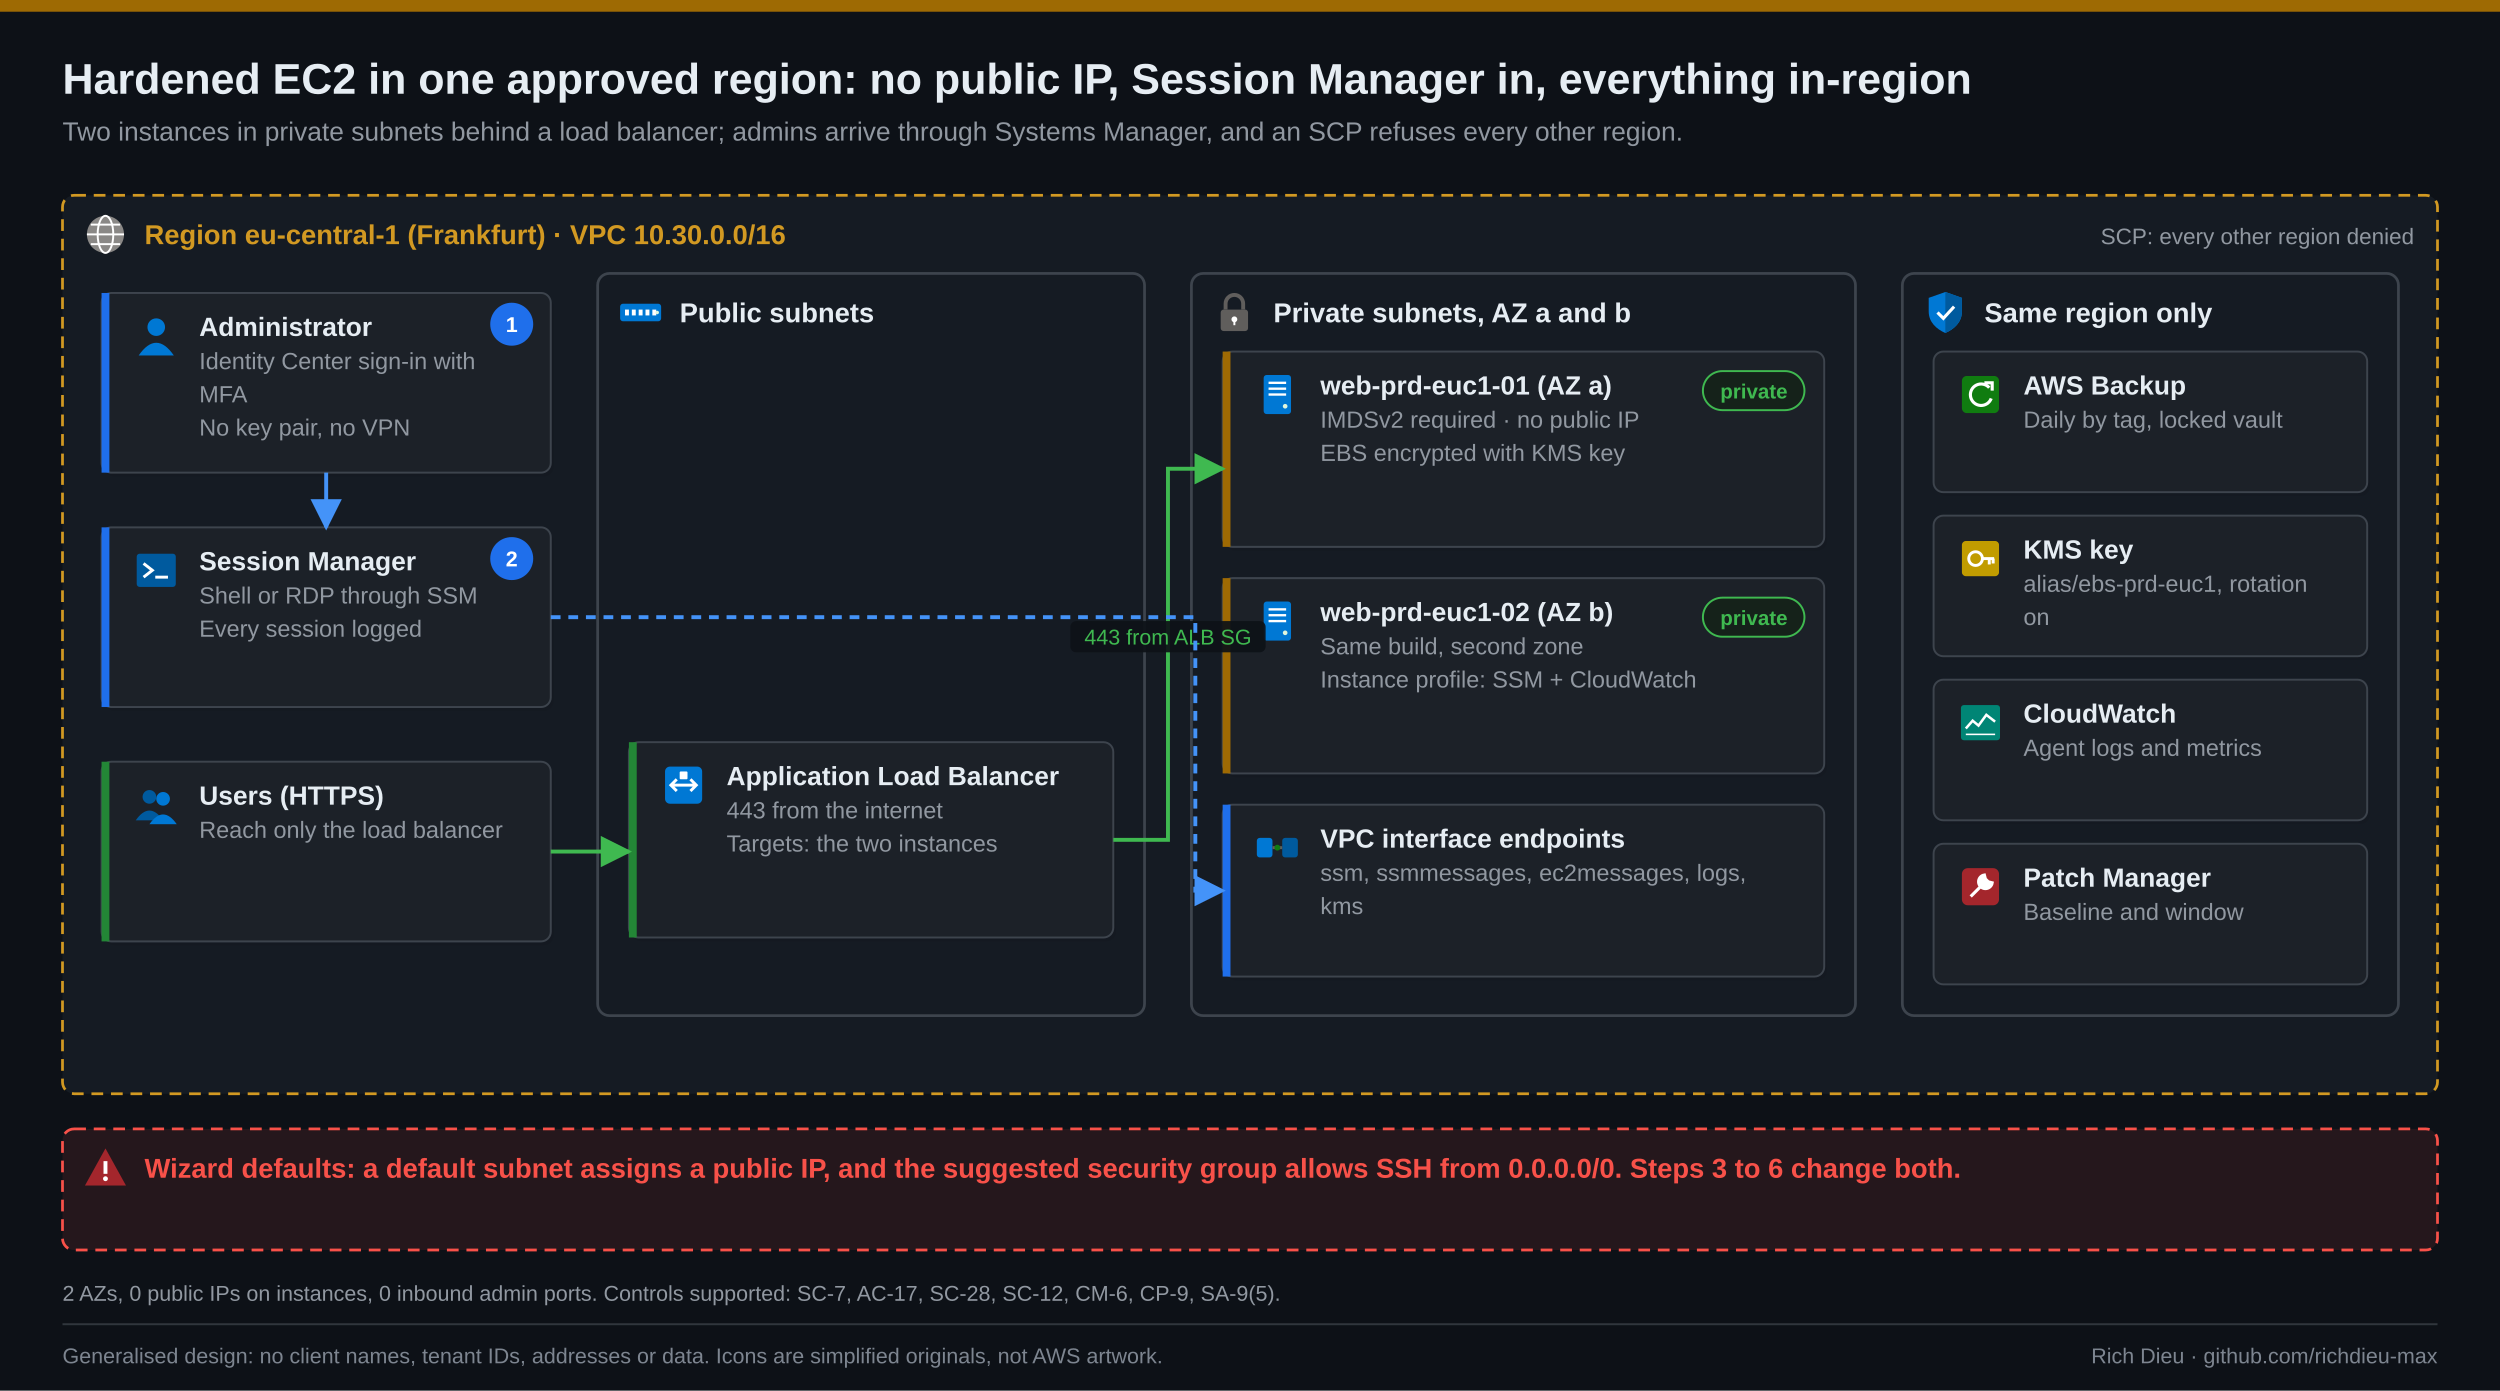
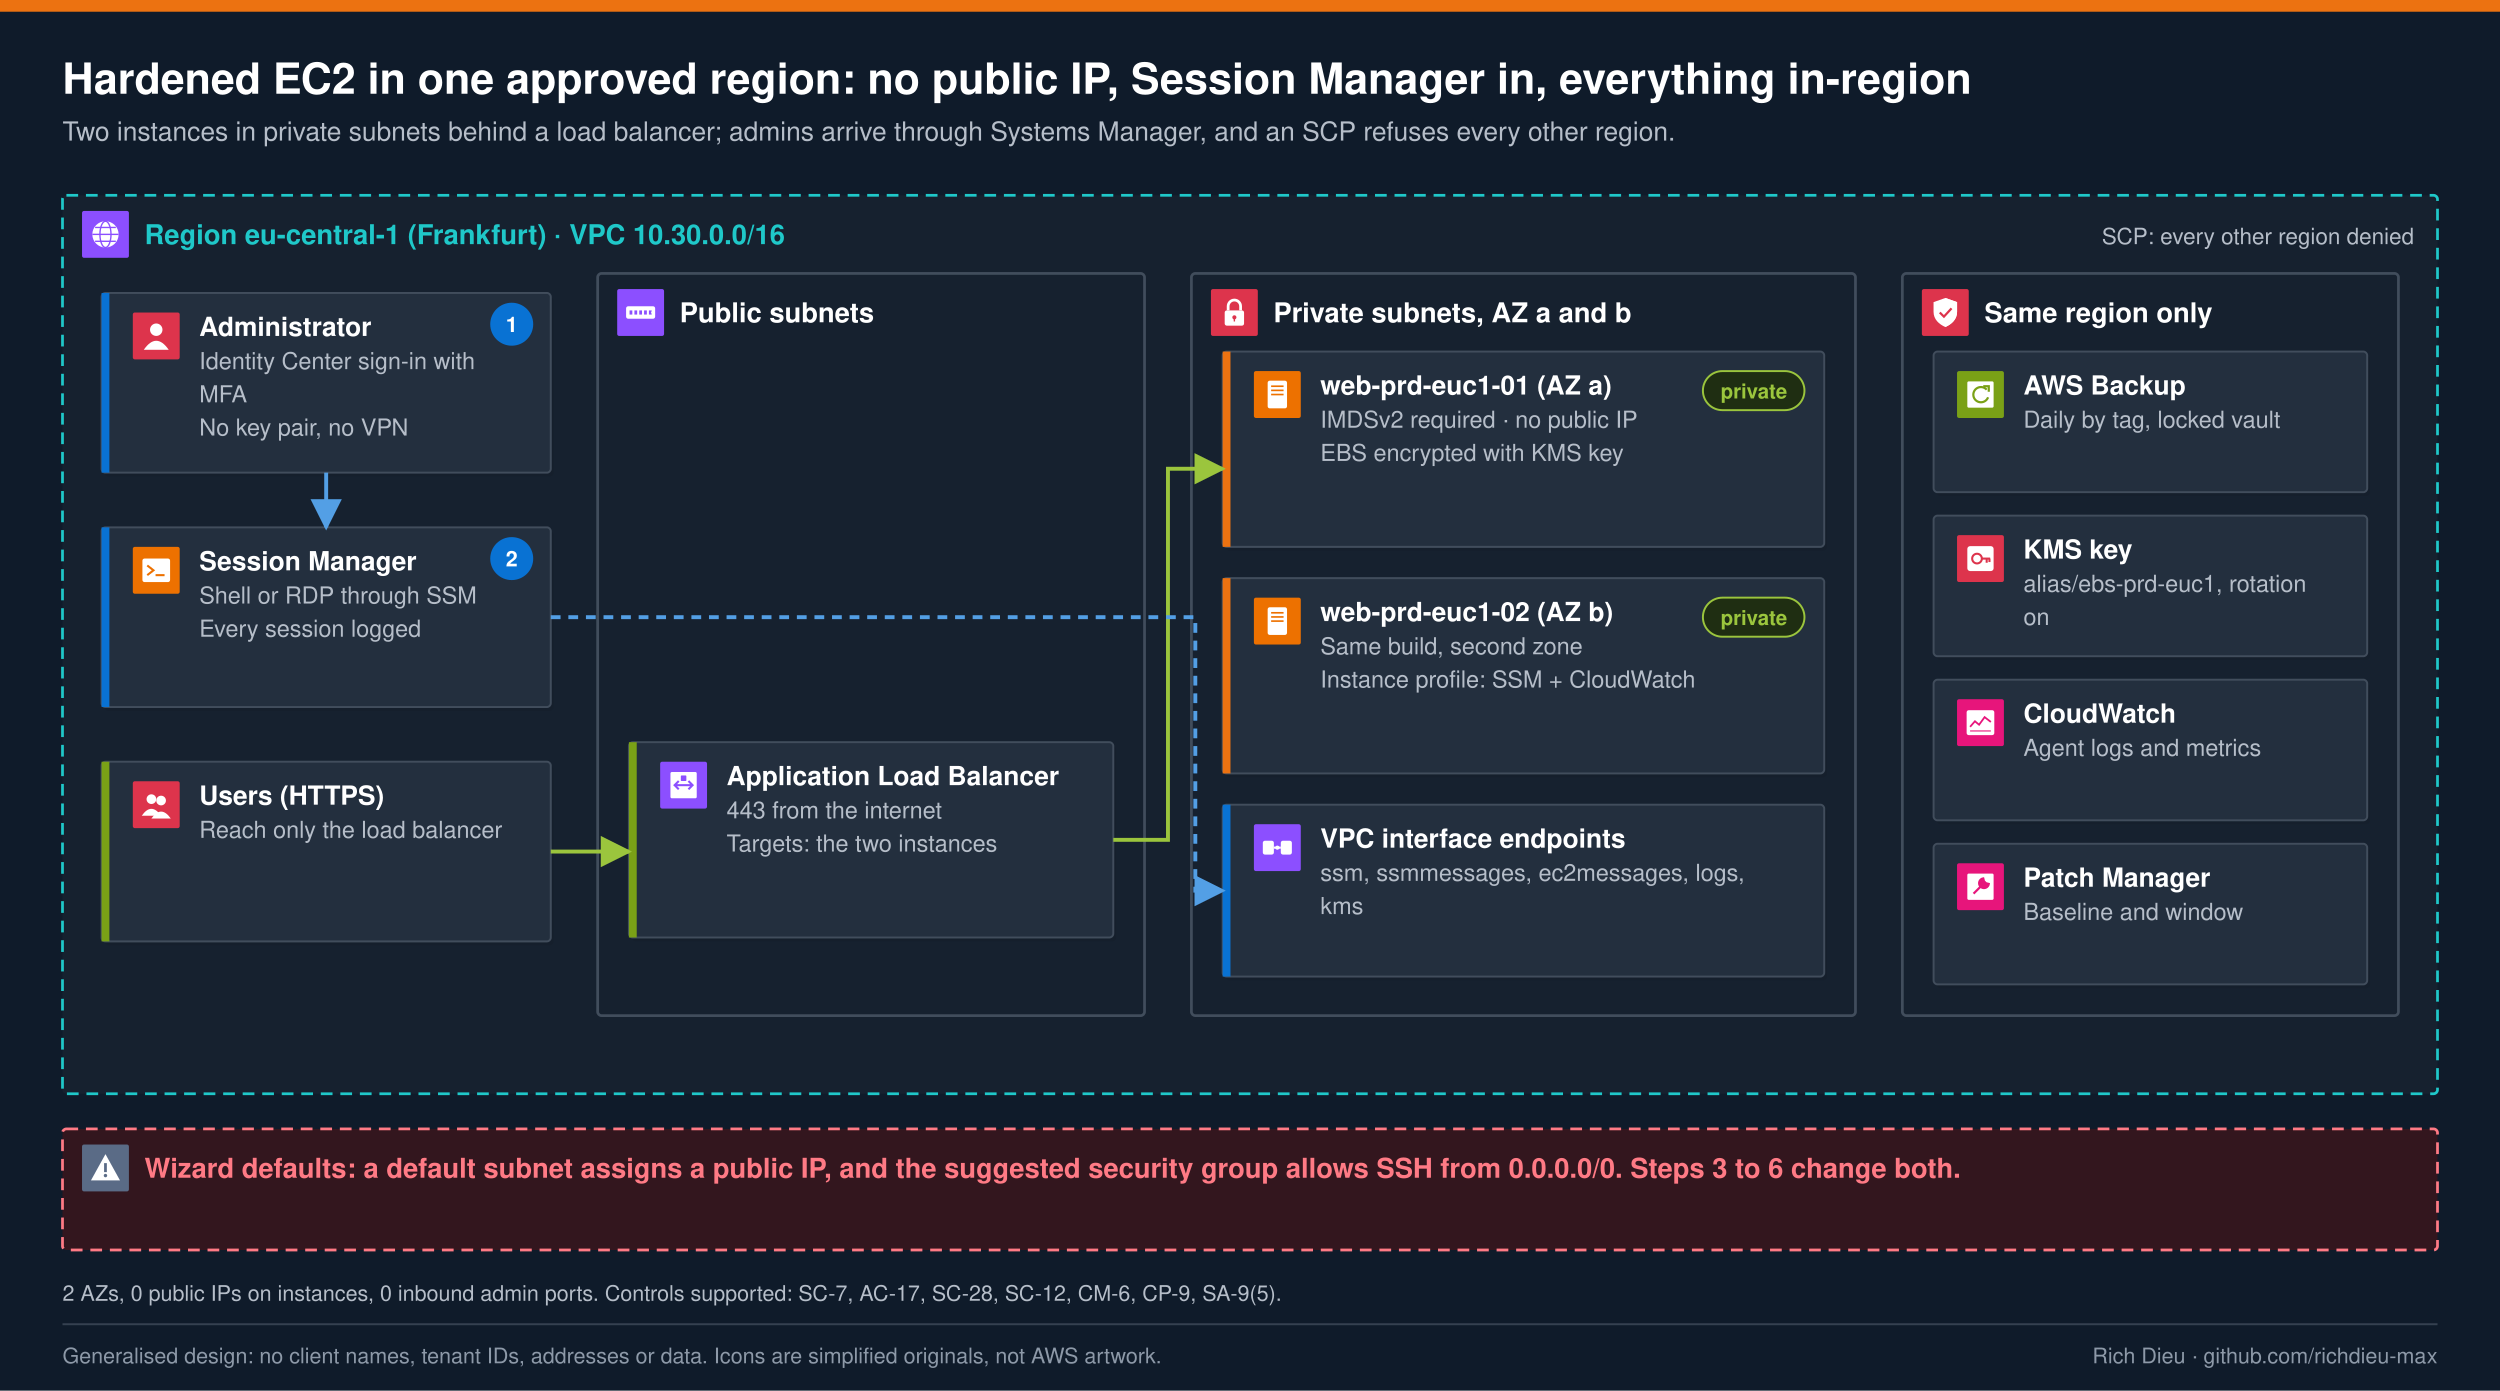
<svg xmlns="http://www.w3.org/2000/svg" viewBox="0 0 1280 712" width="1280" height="712" role="img" aria-label="Hardened EC2 in one approved region: no public IP, Session Manager in, everything in-region">
  <defs>
    <marker id="m0078D4" viewBox="0 0 10 10" refX="9" refY="5" markerWidth="8" markerHeight="8" orient="auto">
-       <path d="M0,0 L10,5 L0,10 z" fill="#4493F8" />
+       <path d="M0,0 L10,5 L0,10 z" fill="#539FE5" />
    </marker>
    <marker id="m107C10" viewBox="0 0 10 10" refX="9" refY="5" markerWidth="8" markerHeight="8" orient="auto">
-       <path d="M0,0 L10,5 L0,10 z" fill="#3FB950" />
+       <path d="M0,0 L10,5 L0,10 z" fill="#9BC53D" />
    </marker>
  </defs>
-   <rect width="1280" height="712" fill="#0D1117" />
-   <rect x="0" y="0" width="1280" height="6" fill="#9E6A03" />
-   <text x="32" y="48" font-family="'Segoe UI', 'Segoe UI Web', -apple-system, BlinkMacSystemFont, 'Helvetica Neue', Arial, sans-serif" font-size="22" font-weight="600" fill="#E6EDF3">Hardened EC2 in one approved region: no public IP, Session Manager in, everything in-region</text>
-   <text x="32" y="72" font-family="'Segoe UI', 'Segoe UI Web', -apple-system, BlinkMacSystemFont, 'Helvetica Neue', Arial, sans-serif" font-size="13.5" fill="#9198A1">Two instances in private subnets behind a load balancer; admins arrive through Systems Manager, and an SCP refuses every other region.</text>
-   <rect x="32" y="100" width="1216" height="460" rx="6" fill="#151B23" stroke="#D29922" stroke-width="1.4" stroke-dasharray="6 4" />
+   <rect width="1280" height="712" fill="#0F1B2A" />
+   <rect x="0" y="0" width="1280" height="6" fill="#EC7211" />
+   <text x="32" y="48" font-family="'Amazon Ember', 'Helvetica Neue', Helvetica, Arial, sans-serif" font-size="22" font-weight="600" fill="#FFFFFF">Hardened EC2 in one approved region: no public IP, Session Manager in, everything in-region</text>
+   <text x="32" y="72" font-family="'Amazon Ember', 'Helvetica Neue', Helvetica, Arial, sans-serif" font-size="13.5" fill="#B6BEC9">Two instances in private subnets behind a load balancer; admins arrive through Systems Manager, and an SCP refuses every other region.</text>
+   <rect x="32" y="100" width="1216" height="460" rx="2" fill="#16212F" stroke="#1FC8C9" stroke-width="1.4" stroke-dasharray="6 4" />
  <g transform="translate(42,108) scale(0.5)">
-     <circle cx="24" cy="24" r="19" fill="#8A8886" />
-     <ellipse cx="24" cy="24" rx="8" ry="19" fill="none" stroke="#fff" stroke-width="2" />
-     <path d="M5 24 h38 M9 14 h30 M9 34 h30" stroke="#fff" stroke-width="2" />
-   </g>
-   <text x="74" y="125" font-family="'Segoe UI', 'Segoe UI Web', -apple-system, BlinkMacSystemFont, 'Helvetica Neue', Arial, sans-serif" font-size="14" font-weight="600" fill="#D29922" text-anchor="start">Region eu-central-1 (Frankfurt) · VPC 10.30.0.0/16</text>
-   <text x="1236" y="125" font-family="'Segoe UI', 'Segoe UI Web', -apple-system, BlinkMacSystemFont, 'Helvetica Neue', Arial, sans-serif" font-size="11.5" font-weight="400" fill="#9198A1" text-anchor="end">SCP: every other region denied</text>
-   <rect x="53.5" y="152" width="230" height="92" rx="5" fill="#000" opacity="0.06" />
-   <rect x="52" y="150" width="230" height="92" rx="5" fill="#1C2128" stroke="#3D444D" stroke-width="1" />
-   <rect x="52" y="150" width="4" height="92" rx="0" fill="#1F6FEB" />
+     <rect x="0" y="0" width="48" height="48" rx="2" fill="#8C4FFF" />
+     <g transform="translate(7,7) scale(0.7083)">
+       <circle cx="24" cy="24" r="19" fill="#FFFFFF" />
+       <ellipse cx="24" cy="24" rx="8" ry="19" fill="none" stroke="#8C4FFF" stroke-width="2" />
+       <path d="M5 24 h38 M9 14 h30 M9 34 h30" stroke="#8C4FFF" stroke-width="2" />
+     </g>
+   </g>
+   <text x="74" y="125" font-family="'Amazon Ember', 'Helvetica Neue', Helvetica, Arial, sans-serif" font-size="14" font-weight="600" fill="#1FC8C9" text-anchor="start">Region eu-central-1 (Frankfurt) · VPC 10.30.0.0/16</text>
+   <text x="1236" y="125" font-family="'Amazon Ember', 'Helvetica Neue', Helvetica, Arial, sans-serif" font-size="11.5" font-weight="400" fill="#B6BEC9" text-anchor="end">SCP: every other region denied</text>
+   <rect x="53.5" y="152" width="230" height="92" rx="2" fill="#000" opacity="0.06" />
+   <rect x="52" y="150" width="230" height="92" rx="2" fill="#232F3E" stroke="#414D5C" stroke-width="1" />
+   <rect x="52" y="150" width="4" height="92" rx="0" fill="#0972D3" />
  <g transform="translate(68,160) scale(0.5)">
-     <circle cx="24" cy="15" r="9" fill="#0078D4" />
-     <path d="M6 44 q18-26 36 0 Z" fill="#0078D4" />
-   </g>
-   <circle cx="262" cy="166" r="11" fill="#1F6FEB" />
-   <text x="262" y="170" font-family="'Segoe UI', 'Segoe UI Web', -apple-system, BlinkMacSystemFont, 'Helvetica Neue', Arial, sans-serif" font-size="11" font-weight="600" fill="#fff" text-anchor="middle">1</text>
-   <text x="102" y="172" font-family="'Segoe UI', 'Segoe UI Web', -apple-system, BlinkMacSystemFont, 'Helvetica Neue', Arial, sans-serif" font-size="13.5" font-weight="600" fill="#E6EDF3" text-anchor="start">Administrator</text>
-   <text x="102" y="189" font-family="'Segoe UI', 'Segoe UI Web', -apple-system, BlinkMacSystemFont, 'Helvetica Neue', Arial, sans-serif" font-size="12" font-weight="400" fill="#9198A1" text-anchor="start">Identity Center sign-in with</text>
-   <text x="102" y="206" font-family="'Segoe UI', 'Segoe UI Web', -apple-system, BlinkMacSystemFont, 'Helvetica Neue', Arial, sans-serif" font-size="12" font-weight="400" fill="#9198A1" text-anchor="start">MFA</text>
-   <text x="102" y="223" font-family="'Segoe UI', 'Segoe UI Web', -apple-system, BlinkMacSystemFont, 'Helvetica Neue', Arial, sans-serif" font-size="12" font-weight="400" fill="#9198A1" text-anchor="start">No key pair, no VPN</text>
-   <rect x="53.5" y="272" width="230" height="92" rx="5" fill="#000" opacity="0.06" />
-   <rect x="52" y="270" width="230" height="92" rx="5" fill="#1C2128" stroke="#3D444D" stroke-width="1" />
-   <rect x="52" y="270" width="4" height="92" rx="0" fill="#1F6FEB" />
+     <rect x="0" y="0" width="48" height="48" rx="2" fill="#DD344C" />
+     <g transform="translate(7,7) scale(0.7083)">
+       <circle cx="24" cy="15" r="9" fill="#FFFFFF" />
+       <path d="M6 44 q18-26 36 0 Z" fill="#FFFFFF" />
+     </g>
+   </g>
+   <circle cx="262" cy="166" r="11" fill="#0972D3" />
+   <text x="262" y="170" font-family="'Amazon Ember', 'Helvetica Neue', Helvetica, Arial, sans-serif" font-size="11" font-weight="600" fill="#fff" text-anchor="middle">1</text>
+   <text x="102" y="172" font-family="'Amazon Ember', 'Helvetica Neue', Helvetica, Arial, sans-serif" font-size="13.5" font-weight="600" fill="#FFFFFF" text-anchor="start">Administrator</text>
+   <text x="102" y="189" font-family="'Amazon Ember', 'Helvetica Neue', Helvetica, Arial, sans-serif" font-size="12" font-weight="400" fill="#B6BEC9" text-anchor="start">Identity Center sign-in with</text>
+   <text x="102" y="206" font-family="'Amazon Ember', 'Helvetica Neue', Helvetica, Arial, sans-serif" font-size="12" font-weight="400" fill="#B6BEC9" text-anchor="start">MFA</text>
+   <text x="102" y="223" font-family="'Amazon Ember', 'Helvetica Neue', Helvetica, Arial, sans-serif" font-size="12" font-weight="400" fill="#B6BEC9" text-anchor="start">No key pair, no VPN</text>
+   <rect x="53.5" y="272" width="230" height="92" rx="2" fill="#000" opacity="0.06" />
+   <rect x="52" y="270" width="230" height="92" rx="2" fill="#232F3E" stroke="#414D5C" stroke-width="1" />
+   <rect x="52" y="270" width="4" height="92" rx="0" fill="#0972D3" />
  <g transform="translate(68,280) scale(0.5)">
-     <rect x="4" y="7" width="40" height="34" rx="3" fill="#005A9E" />
-     <path d="M11 17 l9 7 -9 7" stroke="#fff" stroke-width="3" fill="none" />
-     <path d="M23 31 h13" stroke="#fff" stroke-width="3" />
-   </g>
-   <circle cx="262" cy="286" r="11" fill="#1F6FEB" />
-   <text x="262" y="290" font-family="'Segoe UI', 'Segoe UI Web', -apple-system, BlinkMacSystemFont, 'Helvetica Neue', Arial, sans-serif" font-size="11" font-weight="600" fill="#fff" text-anchor="middle">2</text>
-   <text x="102" y="292" font-family="'Segoe UI', 'Segoe UI Web', -apple-system, BlinkMacSystemFont, 'Helvetica Neue', Arial, sans-serif" font-size="13.5" font-weight="600" fill="#E6EDF3" text-anchor="start">Session Manager</text>
-   <text x="102" y="309" font-family="'Segoe UI', 'Segoe UI Web', -apple-system, BlinkMacSystemFont, 'Helvetica Neue', Arial, sans-serif" font-size="12" font-weight="400" fill="#9198A1" text-anchor="start">Shell or RDP through SSM</text>
-   <text x="102" y="326" font-family="'Segoe UI', 'Segoe UI Web', -apple-system, BlinkMacSystemFont, 'Helvetica Neue', Arial, sans-serif" font-size="12" font-weight="400" fill="#9198A1" text-anchor="start">Every session logged</text>
-   <polyline points="167,242 167,270" fill="none" stroke="#4493F8" stroke-width="2" marker-end="url(#m0078D4)" />
-   <rect x="53.5" y="392" width="230" height="92" rx="5" fill="#000" opacity="0.06" />
-   <rect x="52" y="390" width="230" height="92" rx="5" fill="#1C2128" stroke="#3D444D" stroke-width="1" />
-   <rect x="52" y="390" width="4" height="92" rx="0" fill="#238636" />
+     <rect x="0" y="0" width="48" height="48" rx="2" fill="#ED7100" />
+     <g transform="translate(7,7) scale(0.7083)">
+       <rect x="4" y="7" width="40" height="34" rx="3" fill="#FFFFFF" />
+       <path d="M11 17 l9 7 -9 7" stroke="#ED7100" stroke-width="3" fill="none" />
+       <path d="M23 31 h13" stroke="#ED7100" stroke-width="3" />
+     </g>
+   </g>
+   <circle cx="262" cy="286" r="11" fill="#0972D3" />
+   <text x="262" y="290" font-family="'Amazon Ember', 'Helvetica Neue', Helvetica, Arial, sans-serif" font-size="11" font-weight="600" fill="#fff" text-anchor="middle">2</text>
+   <text x="102" y="292" font-family="'Amazon Ember', 'Helvetica Neue', Helvetica, Arial, sans-serif" font-size="13.5" font-weight="600" fill="#FFFFFF" text-anchor="start">Session Manager</text>
+   <text x="102" y="309" font-family="'Amazon Ember', 'Helvetica Neue', Helvetica, Arial, sans-serif" font-size="12" font-weight="400" fill="#B6BEC9" text-anchor="start">Shell or RDP through SSM</text>
+   <text x="102" y="326" font-family="'Amazon Ember', 'Helvetica Neue', Helvetica, Arial, sans-serif" font-size="12" font-weight="400" fill="#B6BEC9" text-anchor="start">Every session logged</text>
+   <polyline points="167,242 167,270" fill="none" stroke="#539FE5" stroke-width="2" marker-end="url(#m0078D4)" />
+   <rect x="53.5" y="392" width="230" height="92" rx="2" fill="#000" opacity="0.06" />
+   <rect x="52" y="390" width="230" height="92" rx="2" fill="#232F3E" stroke="#414D5C" stroke-width="1" />
+   <rect x="52" y="390" width="4" height="92" rx="0" fill="#7AA116" />
  <g transform="translate(68,400) scale(0.5)">
-     <circle cx="17" cy="16" r="7" fill="#005A9E" />
-     <path d="M3 40 q14-20 28 0Z" fill="#005A9E" />
-     <circle cx="31" cy="18" r="7" fill="#0078D4" />
-     <path d="M17 44 q14-20 28 0Z" fill="#0078D4" />
-   </g>
-   <text x="102" y="412" font-family="'Segoe UI', 'Segoe UI Web', -apple-system, BlinkMacSystemFont, 'Helvetica Neue', Arial, sans-serif" font-size="13.5" font-weight="600" fill="#E6EDF3" text-anchor="start">Users (HTTPS)</text>
-   <text x="102" y="429" font-family="'Segoe UI', 'Segoe UI Web', -apple-system, BlinkMacSystemFont, 'Helvetica Neue', Arial, sans-serif" font-size="12" font-weight="400" fill="#9198A1" text-anchor="start">Reach only the load balancer</text>
-   <rect x="306" y="140" width="280" height="380" rx="6" fill="#151B23" stroke="#3D444D" stroke-width="1.4" />
+     <rect x="0" y="0" width="48" height="48" rx="2" fill="#DD344C" />
+     <g transform="translate(7,7) scale(0.7083)">
+       <circle cx="17" cy="16" r="7" fill="#FFFFFF" />
+       <path d="M3 40 q14-20 28 0Z" fill="#FFFFFF" />
+       <circle cx="31" cy="18" r="7" fill="#FFFFFF" />
+       <path d="M17 44 q14-20 28 0Z" fill="#FFFFFF" />
+     </g>
+   </g>
+   <text x="102" y="412" font-family="'Amazon Ember', 'Helvetica Neue', Helvetica, Arial, sans-serif" font-size="13.5" font-weight="600" fill="#FFFFFF" text-anchor="start">Users (HTTPS)</text>
+   <text x="102" y="429" font-family="'Amazon Ember', 'Helvetica Neue', Helvetica, Arial, sans-serif" font-size="12" font-weight="400" fill="#B6BEC9" text-anchor="start">Reach only the load balancer</text>
+   <rect x="306" y="140" width="280" height="380" rx="2" fill="#16212F" stroke="#414D5C" stroke-width="1.4" />
  <g transform="translate(316,148) scale(0.5)">
-     <rect x="3" y="15" width="42" height="18" rx="3" fill="#0078D4" />
-     <rect x="8" y="21" width="4" height="6" fill="#fff" />
-     <rect x="15" y="21" width="4" height="6" fill="#fff" />
-     <rect x="22" y="21" width="4" height="6" fill="#fff" />
-     <rect x="29" y="21" width="4" height="6" fill="#fff" />
-     <rect x="36" y="21" width="4" height="6" fill="#fff" />
-     <circle cx="41" cy="24" r="1.8" fill="#DFF6DD" />
-   </g>
-   <text x="348" y="165" font-family="'Segoe UI', 'Segoe UI Web', -apple-system, BlinkMacSystemFont, 'Helvetica Neue', Arial, sans-serif" font-size="14" font-weight="600" fill="#E6EDF3" text-anchor="start">Public subnets</text>
-   <rect x="323.5" y="382" width="248" height="100" rx="5" fill="#000" opacity="0.06" />
-   <rect x="322" y="380" width="248" height="100" rx="5" fill="#1C2128" stroke="#3D444D" stroke-width="1" />
-   <rect x="322" y="380" width="4" height="100" rx="0" fill="#238636" />
+     <rect x="0" y="0" width="48" height="48" rx="2" fill="#8C4FFF" />
+     <g transform="translate(7,7) scale(0.7083)">
+       <rect x="3" y="15" width="42" height="18" rx="3" fill="#FFFFFF" />
+       <rect x="8" y="21" width="4" height="6" fill="#8C4FFF" />
+       <rect x="15" y="21" width="4" height="6" fill="#8C4FFF" />
+       <rect x="22" y="21" width="4" height="6" fill="#8C4FFF" />
+       <rect x="29" y="21" width="4" height="6" fill="#8C4FFF" />
+       <rect x="36" y="21" width="4" height="6" fill="#8C4FFF" />
+       <circle cx="41" cy="24" r="1.8" fill="#FFFFFF" />
+     </g>
+   </g>
+   <text x="348" y="165" font-family="'Amazon Ember', 'Helvetica Neue', Helvetica, Arial, sans-serif" font-size="14" font-weight="600" fill="#FFFFFF" text-anchor="start">Public subnets</text>
+   <rect x="323.5" y="382" width="248" height="100" rx="2" fill="#000" opacity="0.06" />
+   <rect x="322" y="380" width="248" height="100" rx="2" fill="#232F3E" stroke="#414D5C" stroke-width="1" />
+   <rect x="322" y="380" width="4" height="100" rx="0" fill="#7AA116" />
  <g transform="translate(338,390) scale(0.5)">
-     <rect x="5" y="5" width="38" height="38" rx="5" fill="#0078D4" />
-     <path d="M11 24 h26 M31 18 l6 6 -6 6 M17 18 l-6 6 6 6" stroke="#fff" stroke-width="3" fill="none" />
-     <rect x="20" y="10" width="8" height="8" rx="1" fill="#fff" />
-   </g>
-   <text x="372" y="402" font-family="'Segoe UI', 'Segoe UI Web', -apple-system, BlinkMacSystemFont, 'Helvetica Neue', Arial, sans-serif" font-size="13.5" font-weight="600" fill="#E6EDF3" text-anchor="start">Application Load Balancer</text>
-   <text x="372" y="419" font-family="'Segoe UI', 'Segoe UI Web', -apple-system, BlinkMacSystemFont, 'Helvetica Neue', Arial, sans-serif" font-size="12" font-weight="400" fill="#9198A1" text-anchor="start">443 from the internet</text>
-   <text x="372" y="436" font-family="'Segoe UI', 'Segoe UI Web', -apple-system, BlinkMacSystemFont, 'Helvetica Neue', Arial, sans-serif" font-size="12" font-weight="400" fill="#9198A1" text-anchor="start">Targets: the two instances</text>
-   <polyline points="282,436 322,436" fill="none" stroke="#3FB950" stroke-width="2" marker-end="url(#m107C10)" />
-   <rect x="610" y="140" width="340" height="380" rx="6" fill="#151B23" stroke="#3D444D" stroke-width="1.4" />
+     <rect x="0" y="0" width="48" height="48" rx="2" fill="#8C4FFF" />
+     <g transform="translate(7,7) scale(0.7083)">
+       <rect x="5" y="5" width="38" height="38" rx="2" fill="#FFFFFF" />
+       <path d="M11 24 h26 M31 18 l6 6 -6 6 M17 18 l-6 6 6 6" stroke="#8C4FFF" stroke-width="3" fill="none" />
+       <rect x="20" y="10" width="8" height="8" rx="1" fill="#8C4FFF" />
+     </g>
+   </g>
+   <text x="372" y="402" font-family="'Amazon Ember', 'Helvetica Neue', Helvetica, Arial, sans-serif" font-size="13.5" font-weight="600" fill="#FFFFFF" text-anchor="start">Application Load Balancer</text>
+   <text x="372" y="419" font-family="'Amazon Ember', 'Helvetica Neue', Helvetica, Arial, sans-serif" font-size="12" font-weight="400" fill="#B6BEC9" text-anchor="start">443 from the internet</text>
+   <text x="372" y="436" font-family="'Amazon Ember', 'Helvetica Neue', Helvetica, Arial, sans-serif" font-size="12" font-weight="400" fill="#B6BEC9" text-anchor="start">Targets: the two instances</text>
+   <polyline points="282,436 322,436" fill="none" stroke="#9BC53D" stroke-width="2" marker-end="url(#m107C10)" />
+   <rect x="610" y="140" width="340" height="380" rx="2" fill="#16212F" stroke="#414D5C" stroke-width="1.4" />
  <g transform="translate(620,148) scale(0.5)">
-     <path d="M15 21 v-6 a9 9 0 0 1 18 0 v6" fill="none" stroke="#605E5C" stroke-width="4" />
-     <rect x="10" y="21" width="28" height="22" rx="3" fill="#605E5C" />
-     <circle cx="24" cy="31" r="3" fill="#fff" />
-     <rect x="23" y="31" width="2" height="6" fill="#fff" />
-   </g>
-   <text x="652" y="165" font-family="'Segoe UI', 'Segoe UI Web', -apple-system, BlinkMacSystemFont, 'Helvetica Neue', Arial, sans-serif" font-size="14" font-weight="600" fill="#E6EDF3" text-anchor="start">Private subnets, AZ a and b</text>
-   <rect x="627.5" y="182" width="308" height="100" rx="5" fill="#000" opacity="0.06" />
-   <rect x="626" y="180" width="308" height="100" rx="5" fill="#1C2128" stroke="#3D444D" stroke-width="1" />
-   <rect x="626" y="180" width="4" height="100" rx="0" fill="#9E6A03" />
+     <rect x="0" y="0" width="48" height="48" rx="2" fill="#DD344C" />
+     <g transform="translate(7,7) scale(0.7083)">
+       <path d="M15 21 v-6 a9 9 0 0 1 18 0 v6" fill="none" stroke="#FFFFFF" stroke-width="4" />
+       <rect x="10" y="21" width="28" height="22" rx="3" fill="#FFFFFF" />
+       <circle cx="24" cy="31" r="3" fill="#DD344C" />
+       <rect x="23" y="31" width="2" height="6" fill="#DD344C" />
+     </g>
+   </g>
+   <text x="652" y="165" font-family="'Amazon Ember', 'Helvetica Neue', Helvetica, Arial, sans-serif" font-size="14" font-weight="600" fill="#FFFFFF" text-anchor="start">Private subnets, AZ a and b</text>
+   <rect x="627.5" y="182" width="308" height="100" rx="2" fill="#000" opacity="0.06" />
+   <rect x="626" y="180" width="308" height="100" rx="2" fill="#232F3E" stroke="#414D5C" stroke-width="1" />
+   <rect x="626" y="180" width="4" height="100" rx="0" fill="#EC7211" />
  <g transform="translate(642,190) scale(0.5)">
-     <rect x="10" y="4" width="28" height="40" rx="3" fill="#0078D4" />
-     <path d="M15 12 h18 M15 18 h18 M15 24 h18" stroke="#fff" stroke-width="2.4" />
-     <circle cx="32" cy="36" r="2.4" fill="#DFF6DD" />
-   </g>
-   <rect x="871.885" y="190" width="52" height="20" rx="10" fill="#15221A" stroke="#3FB950" stroke-width="1" />
-   <text x="898" y="204" font-family="'Segoe UI', 'Segoe UI Web', -apple-system, BlinkMacSystemFont, 'Helvetica Neue', Arial, sans-serif" font-size="10.5" font-weight="600" fill="#3FB950" text-anchor="middle">private</text>
-   <text x="676" y="202" font-family="'Segoe UI', 'Segoe UI Web', -apple-system, BlinkMacSystemFont, 'Helvetica Neue', Arial, sans-serif" font-size="13.5" font-weight="600" fill="#E6EDF3" text-anchor="start">web-prd-euc1-01  (AZ a)</text>
-   <text x="676" y="219" font-family="'Segoe UI', 'Segoe UI Web', -apple-system, BlinkMacSystemFont, 'Helvetica Neue', Arial, sans-serif" font-size="12" font-weight="400" fill="#9198A1" text-anchor="start">IMDSv2 required · no public IP</text>
-   <text x="676" y="236" font-family="'Segoe UI', 'Segoe UI Web', -apple-system, BlinkMacSystemFont, 'Helvetica Neue', Arial, sans-serif" font-size="12" font-weight="400" fill="#9198A1" text-anchor="start">EBS encrypted with KMS key</text>
-   <rect x="627.5" y="298" width="308" height="100" rx="5" fill="#000" opacity="0.06" />
-   <rect x="626" y="296" width="308" height="100" rx="5" fill="#1C2128" stroke="#3D444D" stroke-width="1" />
-   <rect x="626" y="296" width="4" height="100" rx="0" fill="#9E6A03" />
+     <rect x="0" y="0" width="48" height="48" rx="2" fill="#ED7100" />
+     <g transform="translate(7,7) scale(0.7083)">
+       <rect x="10" y="4" width="28" height="40" rx="3" fill="#FFFFFF" />
+       <path d="M15 12 h18 M15 18 h18 M15 24 h18" stroke="#ED7100" stroke-width="2.4" />
+       <circle cx="32" cy="36" r="2.4" fill="#FFFFFF" />
+     </g>
+   </g>
+   <rect x="871.885" y="190" width="52" height="20" rx="10" fill="#1F2E12" stroke="#9BC53D" stroke-width="1" />
+   <text x="898" y="204" font-family="'Amazon Ember', 'Helvetica Neue', Helvetica, Arial, sans-serif" font-size="10.5" font-weight="600" fill="#9BC53D" text-anchor="middle">private</text>
+   <text x="676" y="202" font-family="'Amazon Ember', 'Helvetica Neue', Helvetica, Arial, sans-serif" font-size="13.5" font-weight="600" fill="#FFFFFF" text-anchor="start">web-prd-euc1-01  (AZ a)</text>
+   <text x="676" y="219" font-family="'Amazon Ember', 'Helvetica Neue', Helvetica, Arial, sans-serif" font-size="12" font-weight="400" fill="#B6BEC9" text-anchor="start">IMDSv2 required · no public IP</text>
+   <text x="676" y="236" font-family="'Amazon Ember', 'Helvetica Neue', Helvetica, Arial, sans-serif" font-size="12" font-weight="400" fill="#B6BEC9" text-anchor="start">EBS encrypted with KMS key</text>
+   <rect x="627.5" y="298" width="308" height="100" rx="2" fill="#000" opacity="0.06" />
+   <rect x="626" y="296" width="308" height="100" rx="2" fill="#232F3E" stroke="#414D5C" stroke-width="1" />
+   <rect x="626" y="296" width="4" height="100" rx="0" fill="#EC7211" />
  <g transform="translate(642,306) scale(0.5)">
-     <rect x="10" y="4" width="28" height="40" rx="3" fill="#0078D4" />
-     <path d="M15 12 h18 M15 18 h18 M15 24 h18" stroke="#fff" stroke-width="2.4" />
-     <circle cx="32" cy="36" r="2.4" fill="#DFF6DD" />
-   </g>
-   <rect x="871.885" y="306" width="52" height="20" rx="10" fill="#15221A" stroke="#3FB950" stroke-width="1" />
-   <text x="898" y="320" font-family="'Segoe UI', 'Segoe UI Web', -apple-system, BlinkMacSystemFont, 'Helvetica Neue', Arial, sans-serif" font-size="10.5" font-weight="600" fill="#3FB950" text-anchor="middle">private</text>
-   <text x="676" y="318" font-family="'Segoe UI', 'Segoe UI Web', -apple-system, BlinkMacSystemFont, 'Helvetica Neue', Arial, sans-serif" font-size="13.5" font-weight="600" fill="#E6EDF3" text-anchor="start">web-prd-euc1-02  (AZ b)</text>
-   <text x="676" y="335" font-family="'Segoe UI', 'Segoe UI Web', -apple-system, BlinkMacSystemFont, 'Helvetica Neue', Arial, sans-serif" font-size="12" font-weight="400" fill="#9198A1" text-anchor="start">Same build, second zone</text>
-   <text x="676" y="352" font-family="'Segoe UI', 'Segoe UI Web', -apple-system, BlinkMacSystemFont, 'Helvetica Neue', Arial, sans-serif" font-size="12" font-weight="400" fill="#9198A1" text-anchor="start">Instance profile: SSM + CloudWatch</text>
-   <rect x="627.5" y="414" width="308" height="88" rx="5" fill="#000" opacity="0.06" />
-   <rect x="626" y="412" width="308" height="88" rx="5" fill="#1C2128" stroke="#3D444D" stroke-width="1" />
-   <rect x="626" y="412" width="4" height="88" rx="0" fill="#1F6FEB" />
+     <rect x="0" y="0" width="48" height="48" rx="2" fill="#ED7100" />
+     <g transform="translate(7,7) scale(0.7083)">
+       <rect x="10" y="4" width="28" height="40" rx="3" fill="#FFFFFF" />
+       <path d="M15 12 h18 M15 18 h18 M15 24 h18" stroke="#ED7100" stroke-width="2.4" />
+       <circle cx="32" cy="36" r="2.4" fill="#FFFFFF" />
+     </g>
+   </g>
+   <rect x="871.885" y="306" width="52" height="20" rx="10" fill="#1F2E12" stroke="#9BC53D" stroke-width="1" />
+   <text x="898" y="320" font-family="'Amazon Ember', 'Helvetica Neue', Helvetica, Arial, sans-serif" font-size="10.5" font-weight="600" fill="#9BC53D" text-anchor="middle">private</text>
+   <text x="676" y="318" font-family="'Amazon Ember', 'Helvetica Neue', Helvetica, Arial, sans-serif" font-size="13.5" font-weight="600" fill="#FFFFFF" text-anchor="start">web-prd-euc1-02  (AZ b)</text>
+   <text x="676" y="335" font-family="'Amazon Ember', 'Helvetica Neue', Helvetica, Arial, sans-serif" font-size="12" font-weight="400" fill="#B6BEC9" text-anchor="start">Same build, second zone</text>
+   <text x="676" y="352" font-family="'Amazon Ember', 'Helvetica Neue', Helvetica, Arial, sans-serif" font-size="12" font-weight="400" fill="#B6BEC9" text-anchor="start">Instance profile: SSM + CloudWatch</text>
+   <rect x="627.5" y="414" width="308" height="88" rx="2" fill="#000" opacity="0.06" />
+   <rect x="626" y="412" width="308" height="88" rx="2" fill="#232F3E" stroke="#414D5C" stroke-width="1" />
+   <rect x="626" y="412" width="4" height="88" rx="0" fill="#0972D3" />
  <g transform="translate(642,422) scale(0.5)">
-     <rect x="3" y="14" width="16" height="20" rx="3" fill="#0078D4" />
-     <rect x="29" y="14" width="16" height="20" rx="3" fill="#005A9E" />
-     <path d="M19 24 h10" stroke="#605E5C" stroke-width="3" />
-     <circle cx="24" cy="24" r="3" fill="#107C10" />
-   </g>
-   <text x="676" y="434" font-family="'Segoe UI', 'Segoe UI Web', -apple-system, BlinkMacSystemFont, 'Helvetica Neue', Arial, sans-serif" font-size="13.5" font-weight="600" fill="#E6EDF3" text-anchor="start">VPC interface endpoints</text>
-   <text x="676" y="451" font-family="'Segoe UI', 'Segoe UI Web', -apple-system, BlinkMacSystemFont, 'Helvetica Neue', Arial, sans-serif" font-size="12" font-weight="400" fill="#9198A1" text-anchor="start">ssm, ssmmessages, ec2messages, logs,</text>
-   <text x="676" y="468" font-family="'Segoe UI', 'Segoe UI Web', -apple-system, BlinkMacSystemFont, 'Helvetica Neue', Arial, sans-serif" font-size="12" font-weight="400" fill="#9198A1" text-anchor="start">kms</text>
-   <polyline points="570,430 598,430 598,240 626,240" fill="none" stroke="#3FB950" stroke-width="2" marker-end="url(#m107C10)" />
-   <rect x="548" y="318.0" width="100" height="16" rx="3" fill="#0D1117" opacity="0.92" />
-   <text x="598.0" y="330.0" font-family="'Segoe UI', 'Segoe UI Web', -apple-system, BlinkMacSystemFont, 'Helvetica Neue', Arial, sans-serif" font-size="11" font-weight="400" fill="#3FB950" text-anchor="middle">443 from ALB SG</text>
-   <polyline points="282,316 612,316 612,456 626,456" fill="none" stroke="#4493F8" stroke-width="2" stroke-dasharray="5 4" marker-end="url(#m0078D4)" />
-   <rect x="974" y="140" width="254" height="380" rx="6" fill="#151B23" stroke="#3D444D" stroke-width="1.4" />
+     <rect x="0" y="0" width="48" height="48" rx="2" fill="#8C4FFF" />
+     <g transform="translate(7,7) scale(0.7083)">
+       <rect x="3" y="14" width="16" height="20" rx="3" fill="#FFFFFF" />
+       <rect x="29" y="14" width="16" height="20" rx="3" fill="#FFFFFF" />
+       <path d="M19 24 h10" stroke="#FFFFFF" stroke-width="3" />
+       <circle cx="24" cy="24" r="3" fill="#FFFFFF" />
+     </g>
+   </g>
+   <text x="676" y="434" font-family="'Amazon Ember', 'Helvetica Neue', Helvetica, Arial, sans-serif" font-size="13.5" font-weight="600" fill="#FFFFFF" text-anchor="start">VPC interface endpoints</text>
+   <text x="676" y="451" font-family="'Amazon Ember', 'Helvetica Neue', Helvetica, Arial, sans-serif" font-size="12" font-weight="400" fill="#B6BEC9" text-anchor="start">ssm, ssmmessages, ec2messages, logs,</text>
+   <text x="676" y="468" font-family="'Amazon Ember', 'Helvetica Neue', Helvetica, Arial, sans-serif" font-size="12" font-weight="400" fill="#B6BEC9" text-anchor="start">kms</text>
+   <polyline points="570,430 598,430 598,240 626,240" fill="none" stroke="#9BC53D" stroke-width="2" marker-end="url(#m107C10)" />
+   <polyline points="282,316 612,316 612,456 626,456" fill="none" stroke="#539FE5" stroke-width="2" stroke-dasharray="5 4" marker-end="url(#m0078D4)" />
+   <rect x="974" y="140" width="254" height="380" rx="2" fill="#16212F" stroke="#414D5C" stroke-width="1.4" />
  <g transform="translate(984,148) scale(0.5)">
-     <path d="M24 3 L41 9 V23 C41 34 33 41 24 45 C15 41 7 34 7 23 V9 Z" fill="#0078D4" />
-     <path d="M24 3 V45 C33 41 41 34 41 23 V9 Z" fill="#005A9E" />
-     <path d="M16 24 l6 6 11-12" stroke="#fff" stroke-width="3.2" fill="none" />
-   </g>
-   <text x="1016" y="165" font-family="'Segoe UI', 'Segoe UI Web', -apple-system, BlinkMacSystemFont, 'Helvetica Neue', Arial, sans-serif" font-size="14" font-weight="600" fill="#E6EDF3" text-anchor="start">Same region only</text>
-   <rect x="991.5" y="182" width="222" height="72" rx="5" fill="#000" opacity="0.06" />
-   <rect x="990" y="180" width="222" height="72" rx="5" fill="#1C2128" stroke="#3D444D" stroke-width="1" />
+     <rect x="0" y="0" width="48" height="48" rx="2" fill="#DD344C" />
+     <g transform="translate(7,7) scale(0.7083)">
+       <path d="M24 3 L41 9 V23 C41 34 33 41 24 45 C15 41 7 34 7 23 V9 Z" fill="#FFFFFF" />
+       <path d="M24 3 V45 C33 41 41 34 41 23 V9 Z" fill="#FFFFFF" />
+       <path d="M16 24 l6 6 11-12" stroke="#DD344C" stroke-width="3.2" fill="none" />
+     </g>
+   </g>
+   <text x="1016" y="165" font-family="'Amazon Ember', 'Helvetica Neue', Helvetica, Arial, sans-serif" font-size="14" font-weight="600" fill="#FFFFFF" text-anchor="start">Same region only</text>
+   <rect x="991.5" y="182" width="222" height="72" rx="2" fill="#000" opacity="0.06" />
+   <rect x="990" y="180" width="222" height="72" rx="2" fill="#232F3E" stroke="#414D5C" stroke-width="1" />
  <g transform="translate(1002,190) scale(0.5)">
-     <rect x="5" y="5" width="38" height="38" rx="5" fill="#107C10" />
-     <path d="M33 17 a11 11 0 1 0 2 11" fill="none" stroke="#fff" stroke-width="3.2" />
-     <path d="M28 12 h8 v8" fill="none" stroke="#fff" stroke-width="3.2" />
-   </g>
-   <text x="1036" y="202" font-family="'Segoe UI', 'Segoe UI Web', -apple-system, BlinkMacSystemFont, 'Helvetica Neue', Arial, sans-serif" font-size="13.5" font-weight="600" fill="#E6EDF3" text-anchor="start">AWS Backup</text>
-   <text x="1036" y="219" font-family="'Segoe UI', 'Segoe UI Web', -apple-system, BlinkMacSystemFont, 'Helvetica Neue', Arial, sans-serif" font-size="12" font-weight="400" fill="#9198A1" text-anchor="start">Daily by tag, locked vault</text>
-   <rect x="991.5" y="266" width="222" height="72" rx="5" fill="#000" opacity="0.06" />
-   <rect x="990" y="264" width="222" height="72" rx="5" fill="#1C2128" stroke="#3D444D" stroke-width="1" />
+     <rect x="0" y="0" width="48" height="48" rx="2" fill="#7AA116" />
+     <g transform="translate(7,7) scale(0.7083)">
+       <rect x="5" y="5" width="38" height="38" rx="2" fill="#FFFFFF" />
+       <path d="M33 17 a11 11 0 1 0 2 11" fill="none" stroke="#7AA116" stroke-width="3.2" />
+       <path d="M28 12 h8 v8" fill="none" stroke="#7AA116" stroke-width="3.2" />
+     </g>
+   </g>
+   <text x="1036" y="202" font-family="'Amazon Ember', 'Helvetica Neue', Helvetica, Arial, sans-serif" font-size="13.5" font-weight="600" fill="#FFFFFF" text-anchor="start">AWS Backup</text>
+   <text x="1036" y="219" font-family="'Amazon Ember', 'Helvetica Neue', Helvetica, Arial, sans-serif" font-size="12" font-weight="400" fill="#B6BEC9" text-anchor="start">Daily by tag, locked vault</text>
+   <rect x="991.5" y="266" width="222" height="72" rx="2" fill="#000" opacity="0.06" />
+   <rect x="990" y="264" width="222" height="72" rx="2" fill="#232F3E" stroke="#414D5C" stroke-width="1" />
  <g transform="translate(1002,274) scale(0.5)">
-     <rect x="5" y="6" width="38" height="36" rx="4" fill="#C19C00" />
-     <circle cx="19" cy="24" r="7" fill="none" stroke="#fff" stroke-width="3" />
-     <path d="M26 24 h12 M33 24 v6 M37 24 v5" stroke="#fff" stroke-width="3" />
-   </g>
-   <text x="1036" y="286" font-family="'Segoe UI', 'Segoe UI Web', -apple-system, BlinkMacSystemFont, 'Helvetica Neue', Arial, sans-serif" font-size="13.5" font-weight="600" fill="#E6EDF3" text-anchor="start">KMS key</text>
-   <text x="1036" y="303" font-family="'Segoe UI', 'Segoe UI Web', -apple-system, BlinkMacSystemFont, 'Helvetica Neue', Arial, sans-serif" font-size="12" font-weight="400" fill="#9198A1" text-anchor="start">alias/ebs-prd-euc1, rotation</text>
-   <text x="1036" y="320" font-family="'Segoe UI', 'Segoe UI Web', -apple-system, BlinkMacSystemFont, 'Helvetica Neue', Arial, sans-serif" font-size="12" font-weight="400" fill="#9198A1" text-anchor="start">on</text>
-   <rect x="991.5" y="350" width="222" height="72" rx="5" fill="#000" opacity="0.06" />
-   <rect x="990" y="348" width="222" height="72" rx="5" fill="#1C2128" stroke="#3D444D" stroke-width="1" />
+     <rect x="0" y="0" width="48" height="48" rx="2" fill="#DD344C" />
+     <g transform="translate(7,7) scale(0.7083)">
+       <rect x="5" y="6" width="38" height="36" rx="4" fill="#FFFFFF" />
+       <circle cx="19" cy="24" r="7" fill="none" stroke="#DD344C" stroke-width="3" />
+       <path d="M26 24 h12 M33 24 v6 M37 24 v5" stroke="#DD344C" stroke-width="3" />
+     </g>
+   </g>
+   <text x="1036" y="286" font-family="'Amazon Ember', 'Helvetica Neue', Helvetica, Arial, sans-serif" font-size="13.5" font-weight="600" fill="#FFFFFF" text-anchor="start">KMS key</text>
+   <text x="1036" y="303" font-family="'Amazon Ember', 'Helvetica Neue', Helvetica, Arial, sans-serif" font-size="12" font-weight="400" fill="#B6BEC9" text-anchor="start">alias/ebs-prd-euc1, rotation</text>
+   <text x="1036" y="320" font-family="'Amazon Ember', 'Helvetica Neue', Helvetica, Arial, sans-serif" font-size="12" font-weight="400" fill="#B6BEC9" text-anchor="start">on</text>
+   <rect x="991.5" y="350" width="222" height="72" rx="2" fill="#000" opacity="0.06" />
+   <rect x="990" y="348" width="222" height="72" rx="2" fill="#232F3E" stroke="#414D5C" stroke-width="1" />
  <g transform="translate(1002,358) scale(0.5)">
-     <rect x="4" y="6" width="40" height="36" rx="3" fill="#008575" />
-     <path d="M9 30 l7 -8 6 5 8 -11 9 7" stroke="#fff" stroke-width="2.6" fill="none" />
-     <path d="M9 36 h30" stroke="#fff" stroke-width="1.6" />
-   </g>
-   <text x="1036" y="370" font-family="'Segoe UI', 'Segoe UI Web', -apple-system, BlinkMacSystemFont, 'Helvetica Neue', Arial, sans-serif" font-size="13.5" font-weight="600" fill="#E6EDF3" text-anchor="start">CloudWatch</text>
-   <text x="1036" y="387" font-family="'Segoe UI', 'Segoe UI Web', -apple-system, BlinkMacSystemFont, 'Helvetica Neue', Arial, sans-serif" font-size="12" font-weight="400" fill="#9198A1" text-anchor="start">Agent logs and metrics</text>
-   <rect x="991.5" y="434" width="222" height="72" rx="5" fill="#000" opacity="0.06" />
-   <rect x="990" y="432" width="222" height="72" rx="5" fill="#1C2128" stroke="#3D444D" stroke-width="1" />
+     <rect x="0" y="0" width="48" height="48" rx="2" fill="#E7157B" />
+     <g transform="translate(7,7) scale(0.7083)">
+       <rect x="4" y="6" width="40" height="36" rx="3" fill="#FFFFFF" />
+       <path d="M9 30 l7 -8 6 5 8 -11 9 7" stroke="#E7157B" stroke-width="2.6" fill="none" />
+       <path d="M9 36 h30" stroke="#E7157B" stroke-width="1.6" />
+     </g>
+   </g>
+   <text x="1036" y="370" font-family="'Amazon Ember', 'Helvetica Neue', Helvetica, Arial, sans-serif" font-size="13.5" font-weight="600" fill="#FFFFFF" text-anchor="start">CloudWatch</text>
+   <text x="1036" y="387" font-family="'Amazon Ember', 'Helvetica Neue', Helvetica, Arial, sans-serif" font-size="12" font-weight="400" fill="#B6BEC9" text-anchor="start">Agent logs and metrics</text>
+   <rect x="991.5" y="434" width="222" height="72" rx="2" fill="#000" opacity="0.06" />
+   <rect x="990" y="432" width="222" height="72" rx="2" fill="#232F3E" stroke="#414D5C" stroke-width="1" />
  <g transform="translate(1002,442) scale(0.5)">
-     <rect x="5" y="5" width="38" height="38" rx="6" fill="#A4262C" />
-     <path d="M14 34 l12 -12 M28 12 a7 7 0 1 0 8 8 l-4 -1 -3 -3 -1 -4Z" stroke="#fff" stroke-width="3.2" fill="#fff" />
-   </g>
-   <text x="1036" y="454" font-family="'Segoe UI', 'Segoe UI Web', -apple-system, BlinkMacSystemFont, 'Helvetica Neue', Arial, sans-serif" font-size="13.5" font-weight="600" fill="#E6EDF3" text-anchor="start">Patch Manager</text>
-   <text x="1036" y="471" font-family="'Segoe UI', 'Segoe UI Web', -apple-system, BlinkMacSystemFont, 'Helvetica Neue', Arial, sans-serif" font-size="12" font-weight="400" fill="#9198A1" text-anchor="start">Baseline and window</text>
-   <rect x="32" y="578" width="1216" height="62" rx="6" fill="#25171C" stroke="#F85149" stroke-width="1.4" stroke-dasharray="6 4" />
+     <rect x="0" y="0" width="48" height="48" rx="2" fill="#E7157B" />
+     <g transform="translate(7,7) scale(0.7083)">
+       <rect x="5" y="5" width="38" height="38" rx="2" fill="#FFFFFF" />
+       <path d="M14 34 l12 -12 M28 12 a7 7 0 1 0 8 8 l-4 -1 -3 -3 -1 -4Z" stroke="#E7157B" stroke-width="3.2" fill="#E7157B" />
+     </g>
+   </g>
+   <text x="1036" y="454" font-family="'Amazon Ember', 'Helvetica Neue', Helvetica, Arial, sans-serif" font-size="13.5" font-weight="600" fill="#FFFFFF" text-anchor="start">Patch Manager</text>
+   <text x="1036" y="471" font-family="'Amazon Ember', 'Helvetica Neue', Helvetica, Arial, sans-serif" font-size="12" font-weight="400" fill="#B6BEC9" text-anchor="start">Baseline and window</text>
+   <rect x="32" y="578" width="1216" height="62" rx="2" fill="#33161E" stroke="#FF7A85" stroke-width="1.4" stroke-dasharray="6 4" />
  <g transform="translate(42,586) scale(0.5)">
-     <path d="M24 4 L45 42 H3 Z" fill="#A4262C" />
-     <rect x="22" y="17" width="4" height="13" fill="#fff" />
-     <circle cx="24" cy="35" r="2.5" fill="#fff" />
-   </g>
-   <text x="74" y="603" font-family="'Segoe UI', 'Segoe UI Web', -apple-system, BlinkMacSystemFont, 'Helvetica Neue', Arial, sans-serif" font-size="14" font-weight="600" fill="#F85149" text-anchor="start">Wizard defaults: a default subnet assigns a public IP, and the suggested security group allows SSH from 0.0.0.0/0. Steps 3 to 6 change both.</text>
-   <text x="32" y="666" font-family="'Segoe UI', 'Segoe UI Web', -apple-system, BlinkMacSystemFont, 'Helvetica Neue', Arial, sans-serif" font-size="11" font-weight="400" fill="#9198A1" text-anchor="start">2 AZs, 0 public IPs on instances, 0 inbound admin ports. Controls supported: SC-7, AC-17, SC-28, SC-12, CM-6, CP-9, SA-9(5).</text>
-   <line x1="32" y1="678" x2="1248" y2="678" stroke="#30363D" />
-   <text x="32" y="698" font-family="'Segoe UI', 'Segoe UI Web', -apple-system, BlinkMacSystemFont, 'Helvetica Neue', Arial, sans-serif" font-size="11" fill="#7D8590">Generalised design: no client names, tenant IDs, addresses or data. Icons are simplified originals, not AWS artwork.</text>
-   <text x="1248" y="698" font-family="'Segoe UI', 'Segoe UI Web', -apple-system, BlinkMacSystemFont, 'Helvetica Neue', Arial, sans-serif" font-size="11" fill="#7D8590" text-anchor="end">Rich Dieu · github.com/richdieu-max</text>
+     <rect x="0" y="0" width="48" height="48" rx="2" fill="#5A6B86" />
+     <g transform="translate(7,7) scale(0.7083)">
+       <path d="M24 4 L45 42 H3 Z" fill="#FFFFFF" />
+       <rect x="22" y="17" width="4" height="13" fill="#5A6B86" />
+       <circle cx="24" cy="35" r="2.5" fill="#5A6B86" />
+     </g>
+   </g>
+   <text x="74" y="603" font-family="'Amazon Ember', 'Helvetica Neue', Helvetica, Arial, sans-serif" font-size="14" font-weight="600" fill="#FF7A85" text-anchor="start">Wizard defaults: a default subnet assigns a public IP, and the suggested security group allows SSH from 0.0.0.0/0. Steps 3 to 6 change both.</text>
+   <text x="32" y="666" font-family="'Amazon Ember', 'Helvetica Neue', Helvetica, Arial, sans-serif" font-size="11" font-weight="400" fill="#B6BEC9" text-anchor="start">2 AZs, 0 public IPs on instances, 0 inbound admin ports. Controls supported: SC-7, AC-17, SC-28, SC-12, CM-6, CP-9, SA-9(5).</text>
+   <line x1="32" y1="678" x2="1248" y2="678" stroke="#354150" />
+   <text x="32" y="698" font-family="'Amazon Ember', 'Helvetica Neue', Helvetica, Arial, sans-serif" font-size="11" fill="#8D99A8">Generalised design: no client names, tenant IDs, addresses or data. Icons are simplified originals, not AWS artwork.</text>
+   <text x="1248" y="698" font-family="'Amazon Ember', 'Helvetica Neue', Helvetica, Arial, sans-serif" font-size="11" fill="#8D99A8" text-anchor="end">Rich Dieu · github.com/richdieu-max</text>
</svg>
